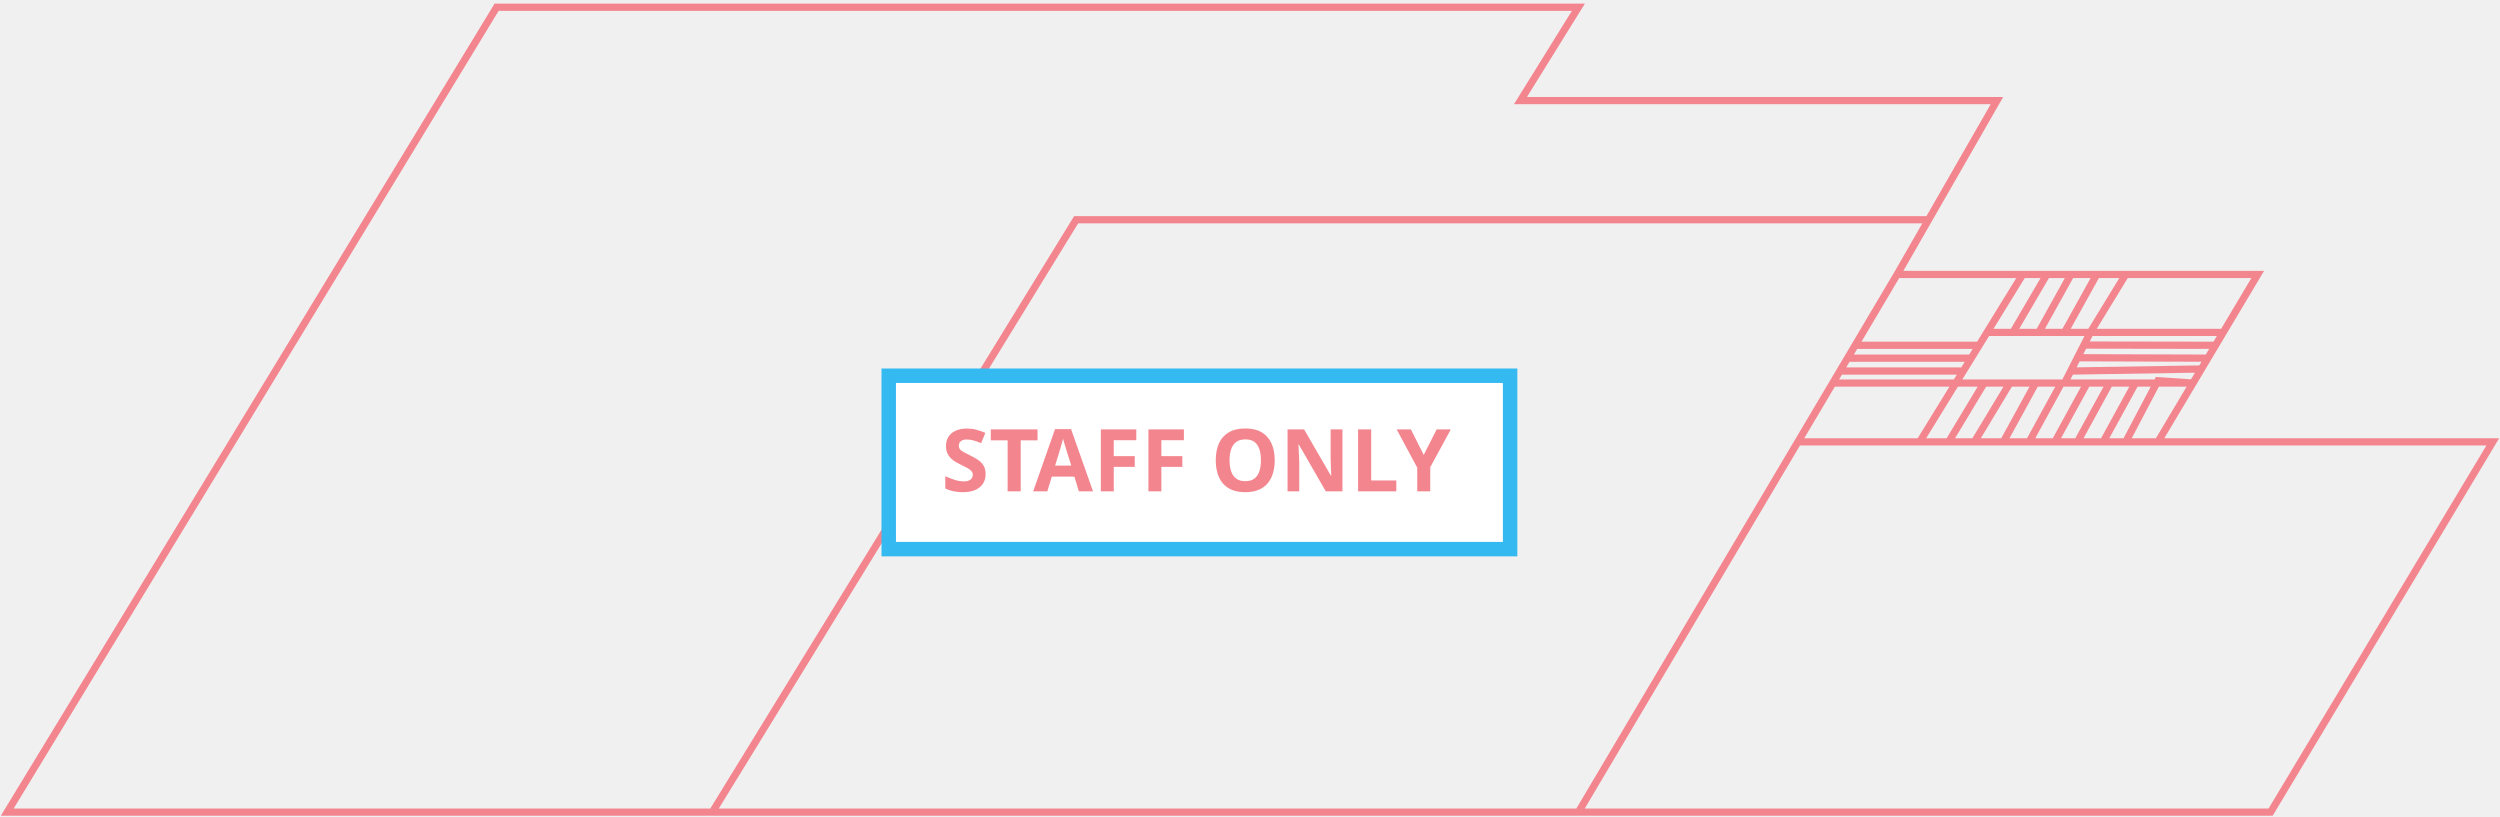
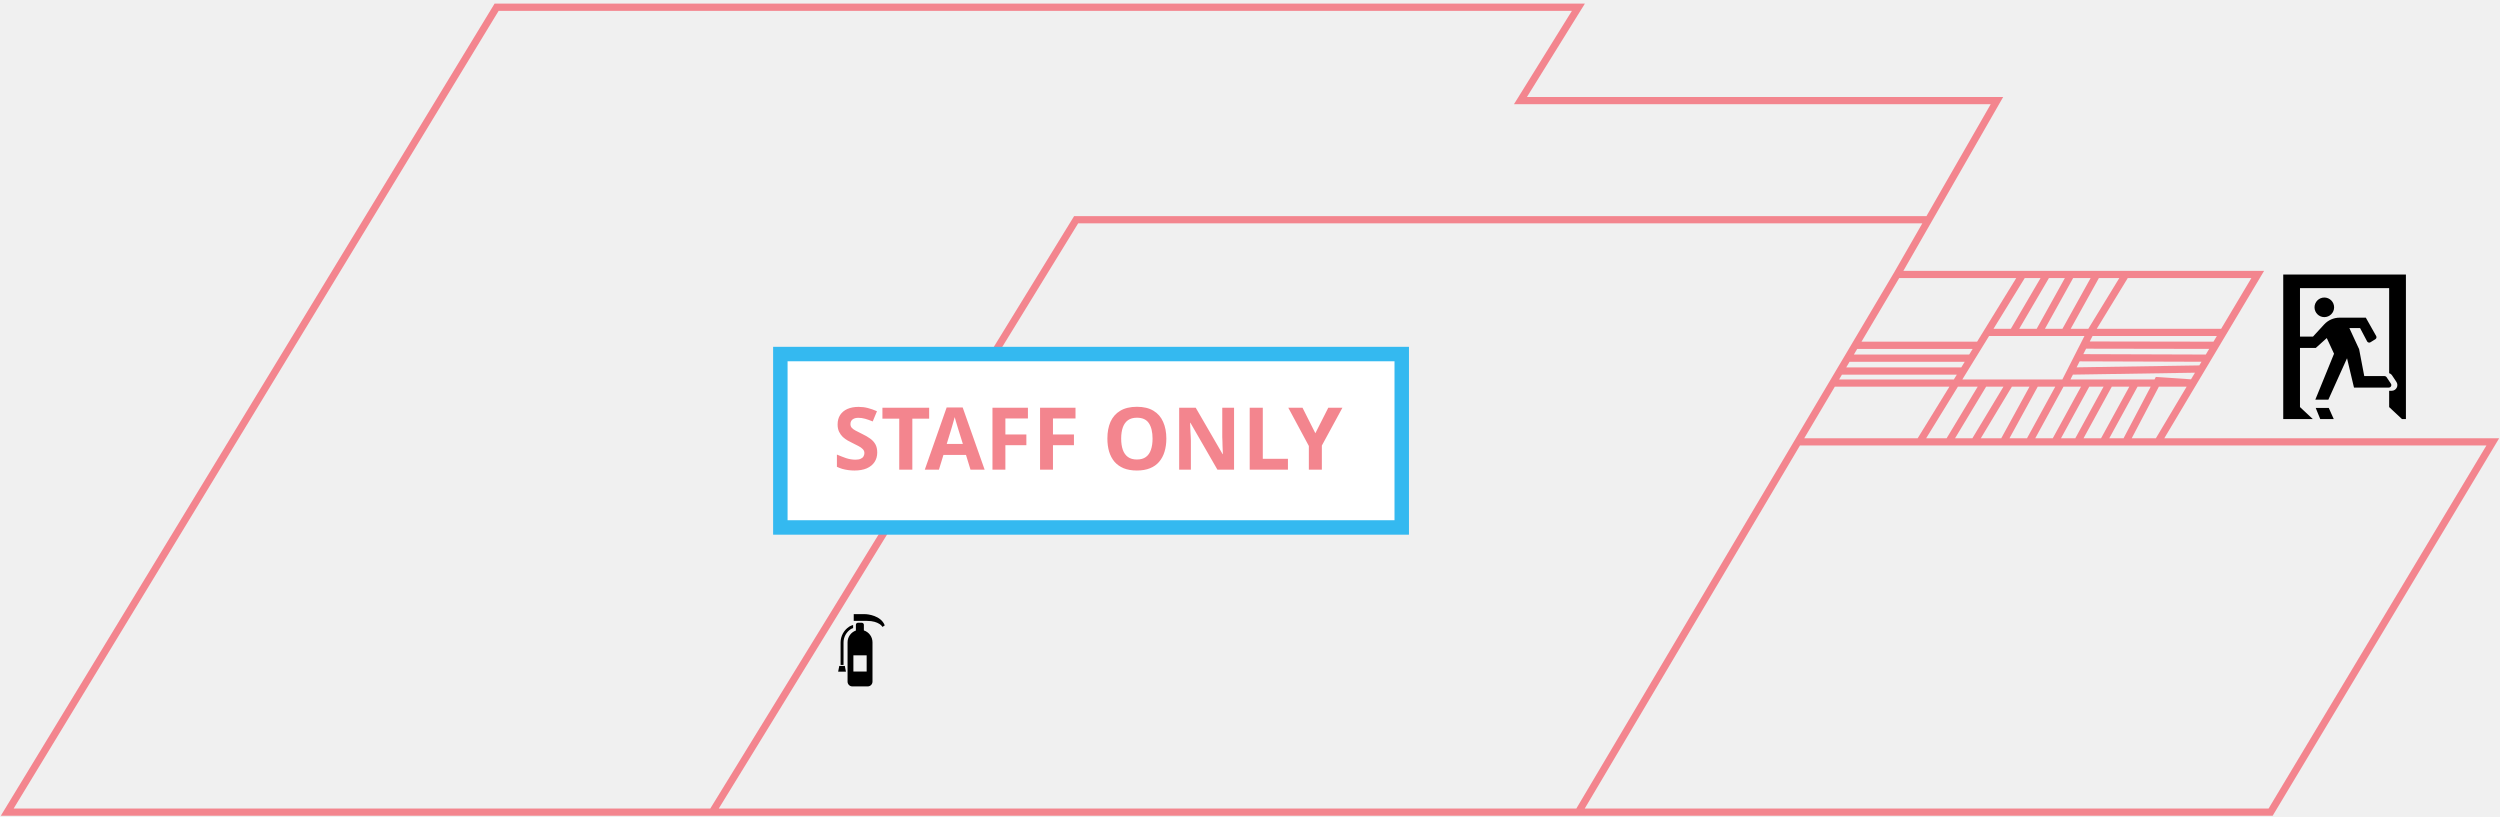
<svg xmlns="http://www.w3.org/2000/svg" width="346" height="113" viewBox="0 0 346 113" fill="none">
  <path d="M262.565 37.984L266.913 30.409M262.565 37.984H279.943M262.565 37.984L256.753 47.788M298.658 61.155H345L314.254 112.399H218.451M298.658 61.155L303.509 53.018M298.658 61.155H294.202M98.585 112.399H1L68.731 1H218.451L210.43 13.922H276.378L266.913 30.409M98.585 112.399L148.938 30.409H266.913M98.585 112.399H218.451M218.451 112.399L248.829 61.155M248.829 61.155H265.684M248.829 61.155L253.653 53.018M265.684 61.155L270.692 53.018M265.684 61.155H269.694M279.943 37.984L275.007 46.005M279.943 37.984H283.285M256.753 47.788H273.91M256.753 47.788L255.697 49.57M273.91 47.788L272.813 49.57M273.91 47.788L275.007 46.005M255.697 49.57H272.813M255.697 49.57L254.64 51.352M272.813 49.57L271.717 51.352M254.64 51.352H271.717M254.64 51.352L253.653 53.018M271.717 51.352L270.692 53.018M253.653 53.018H270.692M270.692 53.018H274.596M275.007 46.005H278.589M289.301 46.005L294.202 37.984M289.301 46.005H285.736M289.301 46.005H307.69M289.301 46.005L287.262 50.016M294.202 37.984H312.472L307.69 46.005M294.202 37.984H290.192M285.736 46.005L290.192 37.984M285.736 46.005H282.171M290.192 37.984H286.627M282.171 46.005L286.627 37.984M282.171 46.005H278.589M286.627 37.984H283.285M278.589 46.005L283.285 37.984M307.69 46.005L306.627 47.788M288.409 47.758L306.627 47.788M306.627 47.788L305.565 49.57M305.565 49.57L287.518 49.511L287.262 50.016M305.565 49.57L304.672 51.068M286.627 51.352L304.672 51.068M304.672 51.068L303.509 53.018M303.509 53.018H295.539M303.509 53.018L298.658 52.689L294.202 61.155M285.736 53.018L287.262 50.016M285.736 53.018H285.29M285.736 53.018H288.855M269.694 61.155L274.596 53.018M269.694 61.155H273.259M274.596 53.018H278.161M273.259 61.155L278.161 53.018M273.259 61.155H277.269M278.161 53.018H281.725M277.269 61.155L281.725 53.018M277.269 61.155H280.834M281.725 53.018H285.29M280.834 61.155L285.29 53.018M280.834 61.155H284.399M284.399 61.155L288.855 53.018M284.399 61.155H287.518M288.855 53.018H291.974M287.518 61.155L291.974 53.018M287.518 61.155H291.083M291.974 53.018H295.539M291.083 61.155L295.539 53.018M291.083 61.155H294.202" stroke="#F3858E" />
-   <rect x="123" y="52" width="86" height="24" fill="white" stroke="#34B9F0" stroke-width="2" />
-   <path d="M136.409 65.624C136.409 66.128 136.285 66.568 136.037 66.944C135.789 67.32 135.429 67.612 134.957 67.82C134.493 68.02 133.925 68.12 133.253 68.12C132.957 68.12 132.665 68.1 132.377 68.06C132.097 68.02 131.825 67.964 131.561 67.892C131.305 67.812 131.061 67.716 130.829 67.604V65.912C131.237 66.088 131.657 66.252 132.089 66.404C132.529 66.548 132.965 66.62 133.397 66.62C133.693 66.62 133.929 66.58 134.105 66.5C134.289 66.42 134.421 66.312 134.501 66.176C134.589 66.04 134.633 65.884 134.633 65.708C134.633 65.492 134.557 65.308 134.405 65.156C134.261 65.004 134.065 64.864 133.817 64.736C133.569 64.6 133.285 64.456 132.965 64.304C132.765 64.208 132.549 64.096 132.317 63.968C132.085 63.832 131.861 63.668 131.645 63.476C131.437 63.276 131.265 63.036 131.129 62.756C130.993 62.476 130.925 62.14 130.925 61.748C130.925 61.236 131.041 60.8 131.273 60.44C131.513 60.072 131.849 59.792 132.281 59.6C132.721 59.408 133.237 59.312 133.829 59.312C134.277 59.312 134.701 59.364 135.101 59.468C135.509 59.572 135.933 59.72 136.373 59.912L135.785 61.328C135.393 61.168 135.041 61.044 134.729 60.956C134.417 60.868 134.097 60.824 133.769 60.824C133.545 60.824 133.353 60.86 133.193 60.932C133.033 61.004 132.909 61.104 132.821 61.232C132.741 61.36 132.701 61.512 132.701 61.688C132.701 61.888 132.761 62.06 132.881 62.204C133.001 62.34 133.181 62.472 133.421 62.6C133.661 62.728 133.961 62.88 134.321 63.056C134.761 63.264 135.133 63.48 135.437 63.704C135.749 63.928 135.989 64.192 136.157 64.496C136.325 64.8 136.409 65.176 136.409 65.624ZM141.267 68H139.455V60.944H137.127V59.432H143.595V60.944H141.267V68ZM149.316 68L148.692 65.96H145.572L144.948 68H142.992L146.016 59.396H148.236L151.272 68H149.316ZM147.636 62.444C147.596 62.308 147.544 62.136 147.48 61.928C147.416 61.72 147.352 61.508 147.288 61.292C147.224 61.076 147.172 60.888 147.132 60.728C147.092 60.888 147.036 61.088 146.964 61.328C146.9 61.56 146.836 61.784 146.772 62C146.716 62.208 146.672 62.356 146.64 62.444L146.028 64.436H148.26L147.636 62.444ZM154.145 68H152.357V59.432H157.265V60.92H154.145V63.128H157.049V64.616H154.145V68ZM160.731 68H158.943V59.432H163.851V60.92H160.731V63.128H163.635V64.616H160.731V68ZM176.422 63.704C176.422 64.368 176.338 64.972 176.17 65.516C176.01 66.052 175.762 66.516 175.426 66.908C175.098 67.3 174.674 67.6 174.154 67.808C173.642 68.016 173.038 68.12 172.342 68.12C171.646 68.12 171.038 68.016 170.518 67.808C170.006 67.592 169.582 67.292 169.246 66.908C168.918 66.516 168.67 66.048 168.502 65.504C168.342 64.96 168.262 64.356 168.262 63.692C168.262 62.804 168.406 62.032 168.694 61.376C168.99 60.72 169.438 60.212 170.038 59.852C170.646 59.484 171.418 59.3 172.354 59.3C173.282 59.3 174.046 59.484 174.646 59.852C175.246 60.212 175.69 60.724 175.978 61.388C176.274 62.044 176.422 62.816 176.422 63.704ZM170.17 63.704C170.17 64.304 170.246 64.82 170.398 65.252C170.55 65.684 170.786 66.016 171.106 66.248C171.426 66.48 171.838 66.596 172.342 66.596C172.862 66.596 173.278 66.48 173.59 66.248C173.91 66.016 174.142 65.684 174.286 65.252C174.438 64.82 174.514 64.304 174.514 63.704C174.514 62.8 174.346 62.092 174.01 61.58C173.674 61.068 173.122 60.812 172.354 60.812C171.842 60.812 171.426 60.928 171.106 61.16C170.786 61.392 170.55 61.724 170.398 62.156C170.246 62.588 170.17 63.104 170.17 63.704ZM185.793 68H183.489L179.757 61.52H179.709C179.717 61.72 179.725 61.924 179.733 62.132C179.741 62.332 179.749 62.536 179.757 62.744C179.773 62.944 179.785 63.148 179.793 63.356C179.801 63.556 179.809 63.76 179.817 63.968V68H178.197V59.432H180.489L184.209 65.852H184.245C184.237 65.652 184.229 65.456 184.221 65.264C184.213 65.064 184.205 64.868 184.197 64.676C184.197 64.476 184.193 64.28 184.185 64.088C184.177 63.888 184.169 63.688 184.161 63.488V59.432H185.793V68ZM187.959 68V59.432H189.771V66.5H193.251V68H187.959ZM197.045 62.96L198.833 59.432H200.789L197.945 64.664V68H196.145V64.724L193.301 59.432H195.269L197.045 62.96Z" fill="#F3858E" />
+   <rect x="108" y="49" width="86" height="24" fill="white" stroke="#34B9F0" stroke-width="2" />
+   <path d="M121.409 62.624C121.409 63.128 121.285 63.568 121.037 63.944C120.789 64.32 120.429 64.612 119.957 64.82C119.493 65.02 118.925 65.12 118.253 65.12C117.957 65.12 117.665 65.1 117.377 65.06C117.097 65.02 116.825 64.964 116.561 64.892C116.305 64.812 116.061 64.716 115.829 64.604V62.912C116.237 63.088 116.657 63.252 117.089 63.404C117.529 63.548 117.965 63.62 118.397 63.62C118.693 63.62 118.929 63.58 119.105 63.5C119.289 63.42 119.421 63.312 119.501 63.176C119.589 63.04 119.633 62.884 119.633 62.708C119.633 62.492 119.557 62.308 119.405 62.156C119.261 62.004 119.065 61.864 118.817 61.736C118.569 61.6 118.285 61.456 117.965 61.304C117.765 61.208 117.549 61.096 117.317 60.968C117.085 60.832 116.861 60.668 116.645 60.476C116.437 60.276 116.265 60.036 116.129 59.756C115.993 59.476 115.925 59.14 115.925 58.748C115.925 58.236 116.041 57.8 116.273 57.44C116.513 57.072 116.849 56.792 117.281 56.6C117.721 56.408 118.237 56.312 118.829 56.312C119.277 56.312 119.701 56.364 120.101 56.468C120.509 56.572 120.933 56.72 121.373 56.912L120.785 58.328C120.393 58.168 120.041 58.044 119.729 57.956C119.417 57.868 119.097 57.824 118.769 57.824C118.545 57.824 118.353 57.86 118.193 57.932C118.033 58.004 117.909 58.104 117.821 58.232C117.741 58.36 117.701 58.512 117.701 58.688C117.701 58.888 117.761 59.06 117.881 59.204C118.001 59.34 118.181 59.472 118.421 59.6C118.661 59.728 118.961 59.88 119.321 60.056C119.761 60.264 120.133 60.48 120.437 60.704C120.749 60.928 120.989 61.192 121.157 61.496C121.325 61.8 121.409 62.176 121.409 62.624ZM126.267 65H124.455V57.944H122.127V56.432H128.595V57.944H126.267V65ZM134.316 65L133.692 62.96H130.572L129.948 65H127.992L131.016 56.396H133.236L136.272 65H134.316ZM132.636 59.444C132.596 59.308 132.544 59.136 132.48 58.928C132.416 58.72 132.352 58.508 132.288 58.292C132.224 58.076 132.172 57.888 132.132 57.728C132.092 57.888 132.036 58.088 131.964 58.328C131.9 58.56 131.836 58.784 131.772 59C131.716 59.208 131.672 59.356 131.64 59.444L131.028 61.436H133.26L132.636 59.444ZM139.145 65H137.357V56.432H142.265V57.92H139.145V60.128H142.049V61.616H139.145V65ZM145.731 65H143.943V56.432H148.851V57.92H145.731V60.128H148.635V61.616H145.731V65ZM161.422 60.704C161.422 61.368 161.338 61.972 161.17 62.516C161.01 63.052 160.762 63.516 160.426 63.908C160.098 64.3 159.674 64.6 159.154 64.808C158.642 65.016 158.038 65.12 157.342 65.12C156.646 65.12 156.038 65.016 155.518 64.808C155.006 64.592 154.582 64.292 154.246 63.908C153.918 63.516 153.67 63.048 153.502 62.504C153.342 61.96 153.262 61.356 153.262 60.692C153.262 59.804 153.406 59.032 153.694 58.376C153.99 57.72 154.438 57.212 155.038 56.852C155.646 56.484 156.418 56.3 157.354 56.3C158.282 56.3 159.046 56.484 159.646 56.852C160.246 57.212 160.69 57.724 160.978 58.388C161.274 59.044 161.422 59.816 161.422 60.704ZM155.17 60.704C155.17 61.304 155.246 61.82 155.398 62.252C155.55 62.684 155.786 63.016 156.106 63.248C156.426 63.48 156.838 63.596 157.342 63.596C157.862 63.596 158.278 63.48 158.59 63.248C158.91 63.016 159.142 62.684 159.286 62.252C159.438 61.82 159.514 61.304 159.514 60.704C159.514 59.8 159.346 59.092 159.01 58.58C158.674 58.068 158.122 57.812 157.354 57.812C156.842 57.812 156.426 57.928 156.106 58.16C155.786 58.392 155.55 58.724 155.398 59.156C155.246 59.588 155.17 60.104 155.17 60.704ZM170.793 65H168.489L164.757 58.52H164.709C164.717 58.72 164.725 58.924 164.733 59.132C164.741 59.332 164.749 59.536 164.757 59.744C164.773 59.944 164.785 60.148 164.793 60.356C164.801 60.556 164.809 60.76 164.817 60.968V65H163.197V56.432H165.489L169.209 62.852H169.245C169.237 62.652 169.229 62.456 169.221 62.264C169.213 62.064 169.205 61.868 169.197 61.676C169.197 61.476 169.193 61.28 169.185 61.088C169.177 60.888 169.169 60.688 169.161 60.488V56.432H170.793V65ZM172.959 65V56.432H174.771V63.5H178.251V65H172.959ZM182.045 59.96L183.833 56.432H185.789L182.945 61.664V65H181.145V61.724L178.301 56.432H180.269L182.045 59.96Z" fill="#F3858E" />
+   <path d="M320.33 42.534C320.33 43.282 320.94 43.889 321.685 43.889C322.434 43.889 323.041 43.282 323.041 42.534C323.041 41.788 322.434 41.178 321.685 41.178C320.94 41.178 320.33 41.788 320.33 42.534Z" fill="black" />
+   <path d="M321 56.46L320.502 56.458L320.503 56.46H320.496L321.119 57.995H322.99L322.302 56.46H321Z" fill="black" />
+   <path d="M316.059 38H316.007H316V57.927V57.988V57.995H318.357L320.082 58L320.076 57.995H320.086L318.318 56.338V48.158H320.503L321.682 47.095L322.025 46.788L323.031 48.955L321.15 53.573L320.439 55.311H320.442L320.439 55.318H322.245L323.687 52.11L324.829 49.583L325.792 53.641H330.611C330.889 53.641 331.055 53.336 330.902 53.105L330.306 52.204C330.292 52.187 330.279 52.174 330.265 52.157C330.201 52.089 330.113 52.048 330.018 52.048H327.212L326.504 48.331L325.546 46.261L325.152 45.404H326.633L327.605 47.24C327.666 47.355 327.785 47.416 327.9 47.416C327.961 47.416 328.022 47.399 328.076 47.366L328.75 46.949C328.9 46.854 328.95 46.657 328.862 46.505L327.429 43.964H323.81C322.99 43.964 322.211 44.306 321.659 44.909L320.117 46.586H318.318V39.877H330.627H330.658V51.648C330.824 51.703 330.97 51.811 331.068 51.96L331.665 52.858C331.824 53.102 331.841 53.41 331.702 53.668C331.563 53.925 331.299 54.085 331.007 54.085H330.658V56.338L332.43 57.995H332.979V38H316.059Z" fill="black" />
+   <path d="M119.75 85C119.44 85 118.157 85 118.157 85V85.929C118.157 85.929 119.042 85.929 119.971 85.929C121.697 85.929 122.14 86.77 122.14 86.77C122.14 86.77 122.14 86.77 122.449 86.549C121.918 85.177 120.06 85 119.75 85Z" fill="black" />
+   <path d="M116.157 92.167L116 92.958H117.08L116.923 92.167H116.157Z" fill="black" />
+   <path d="M119.559 87.251V86.475C119.559 86.317 119.431 86.189 119.272 86.189H118.739C118.58 86.189 118.453 86.317 118.453 86.475V87.267C117.782 87.503 117.302 88.142 117.302 88.894V94.336C117.302 94.703 117.599 95 117.966 95H120.09C120.456 95 120.753 94.703 120.753 94.336V88.894C120.753 88.126 120.252 87.475 119.559 87.251ZM119.946 92.942H118.109V90.698H119.946V92.942Z" fill="black" />
+   <path d="M116.745 88.925C116.745 88.169 117.132 87.476 117.746 87.074L117.748 87.073L117.748 87.073C117.751 87.07 117.875 86.992 118.071 86.926V86.5C117.747 86.587 117.542 86.72 117.522 86.733C117.522 86.733 117.522 86.733 117.522 86.733C117.522 86.733 117.52 86.734 117.52 86.735L117.52 86.735C116.794 87.212 116.337 88.03 116.337 88.925V92.027H116.745V88.925ZM117.751 87.071L117.749 87.073L117.749 87.073L117.751 87.071Z" fill="black" />
</svg>
